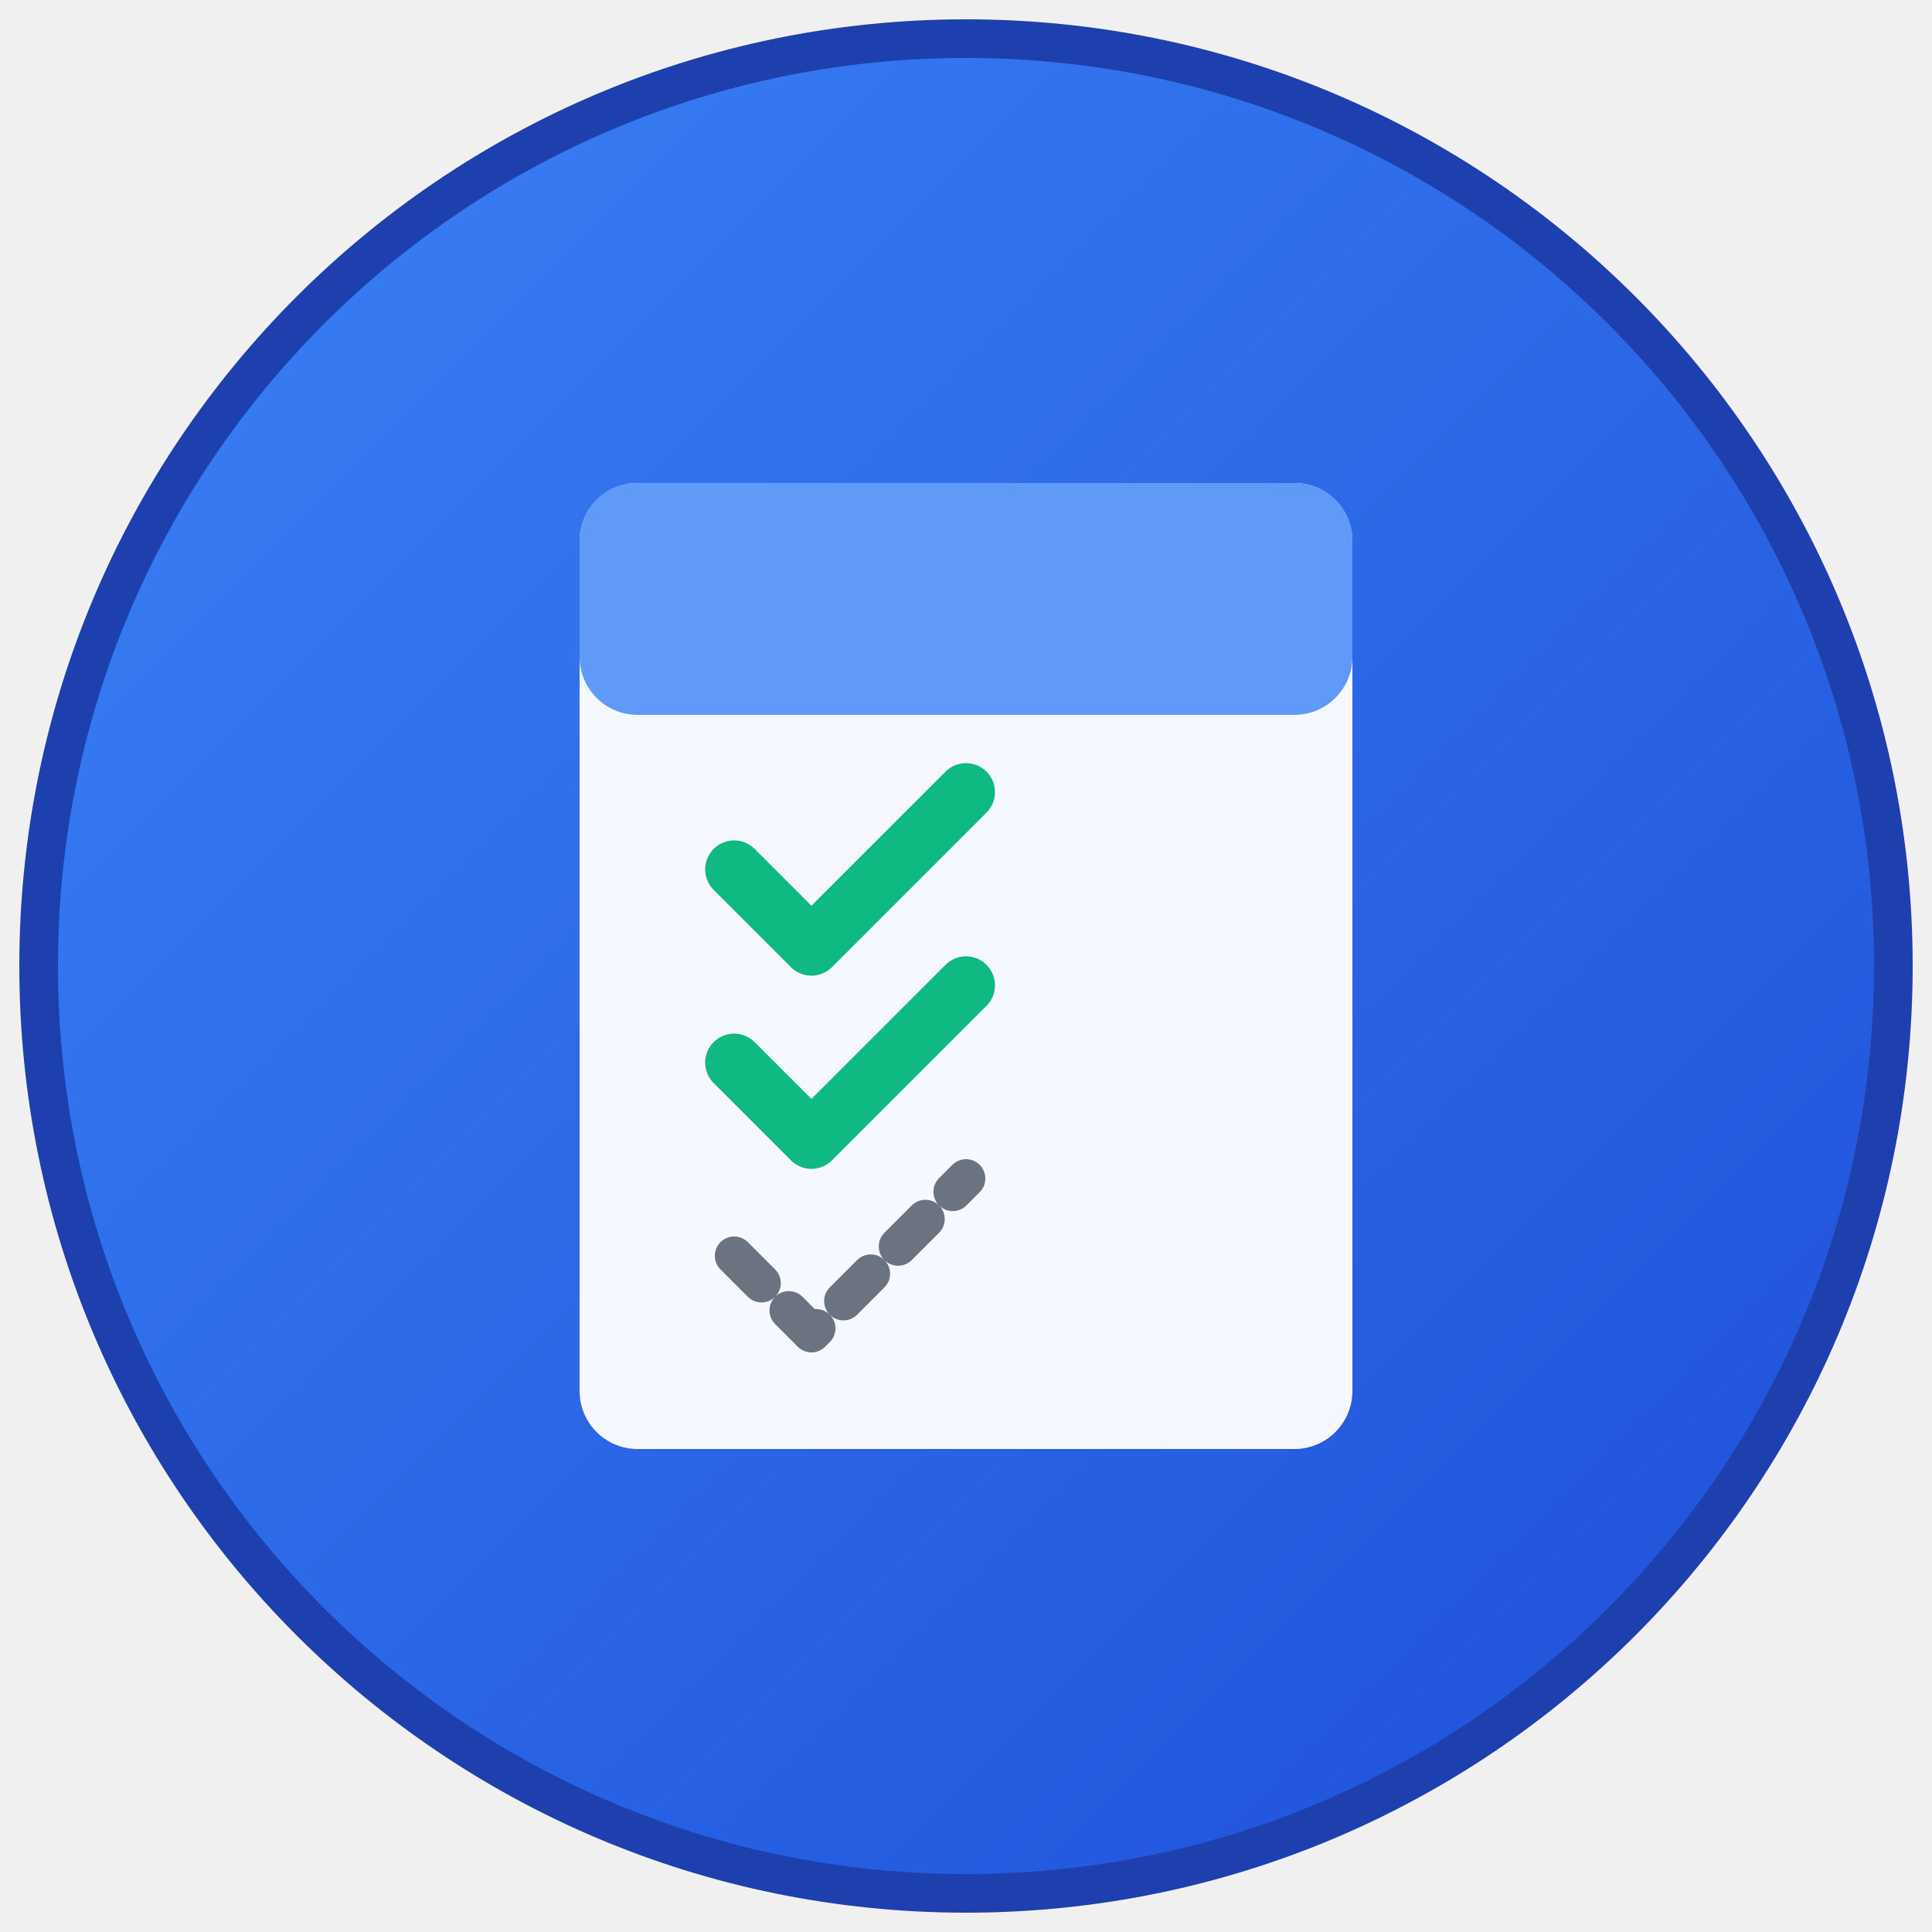
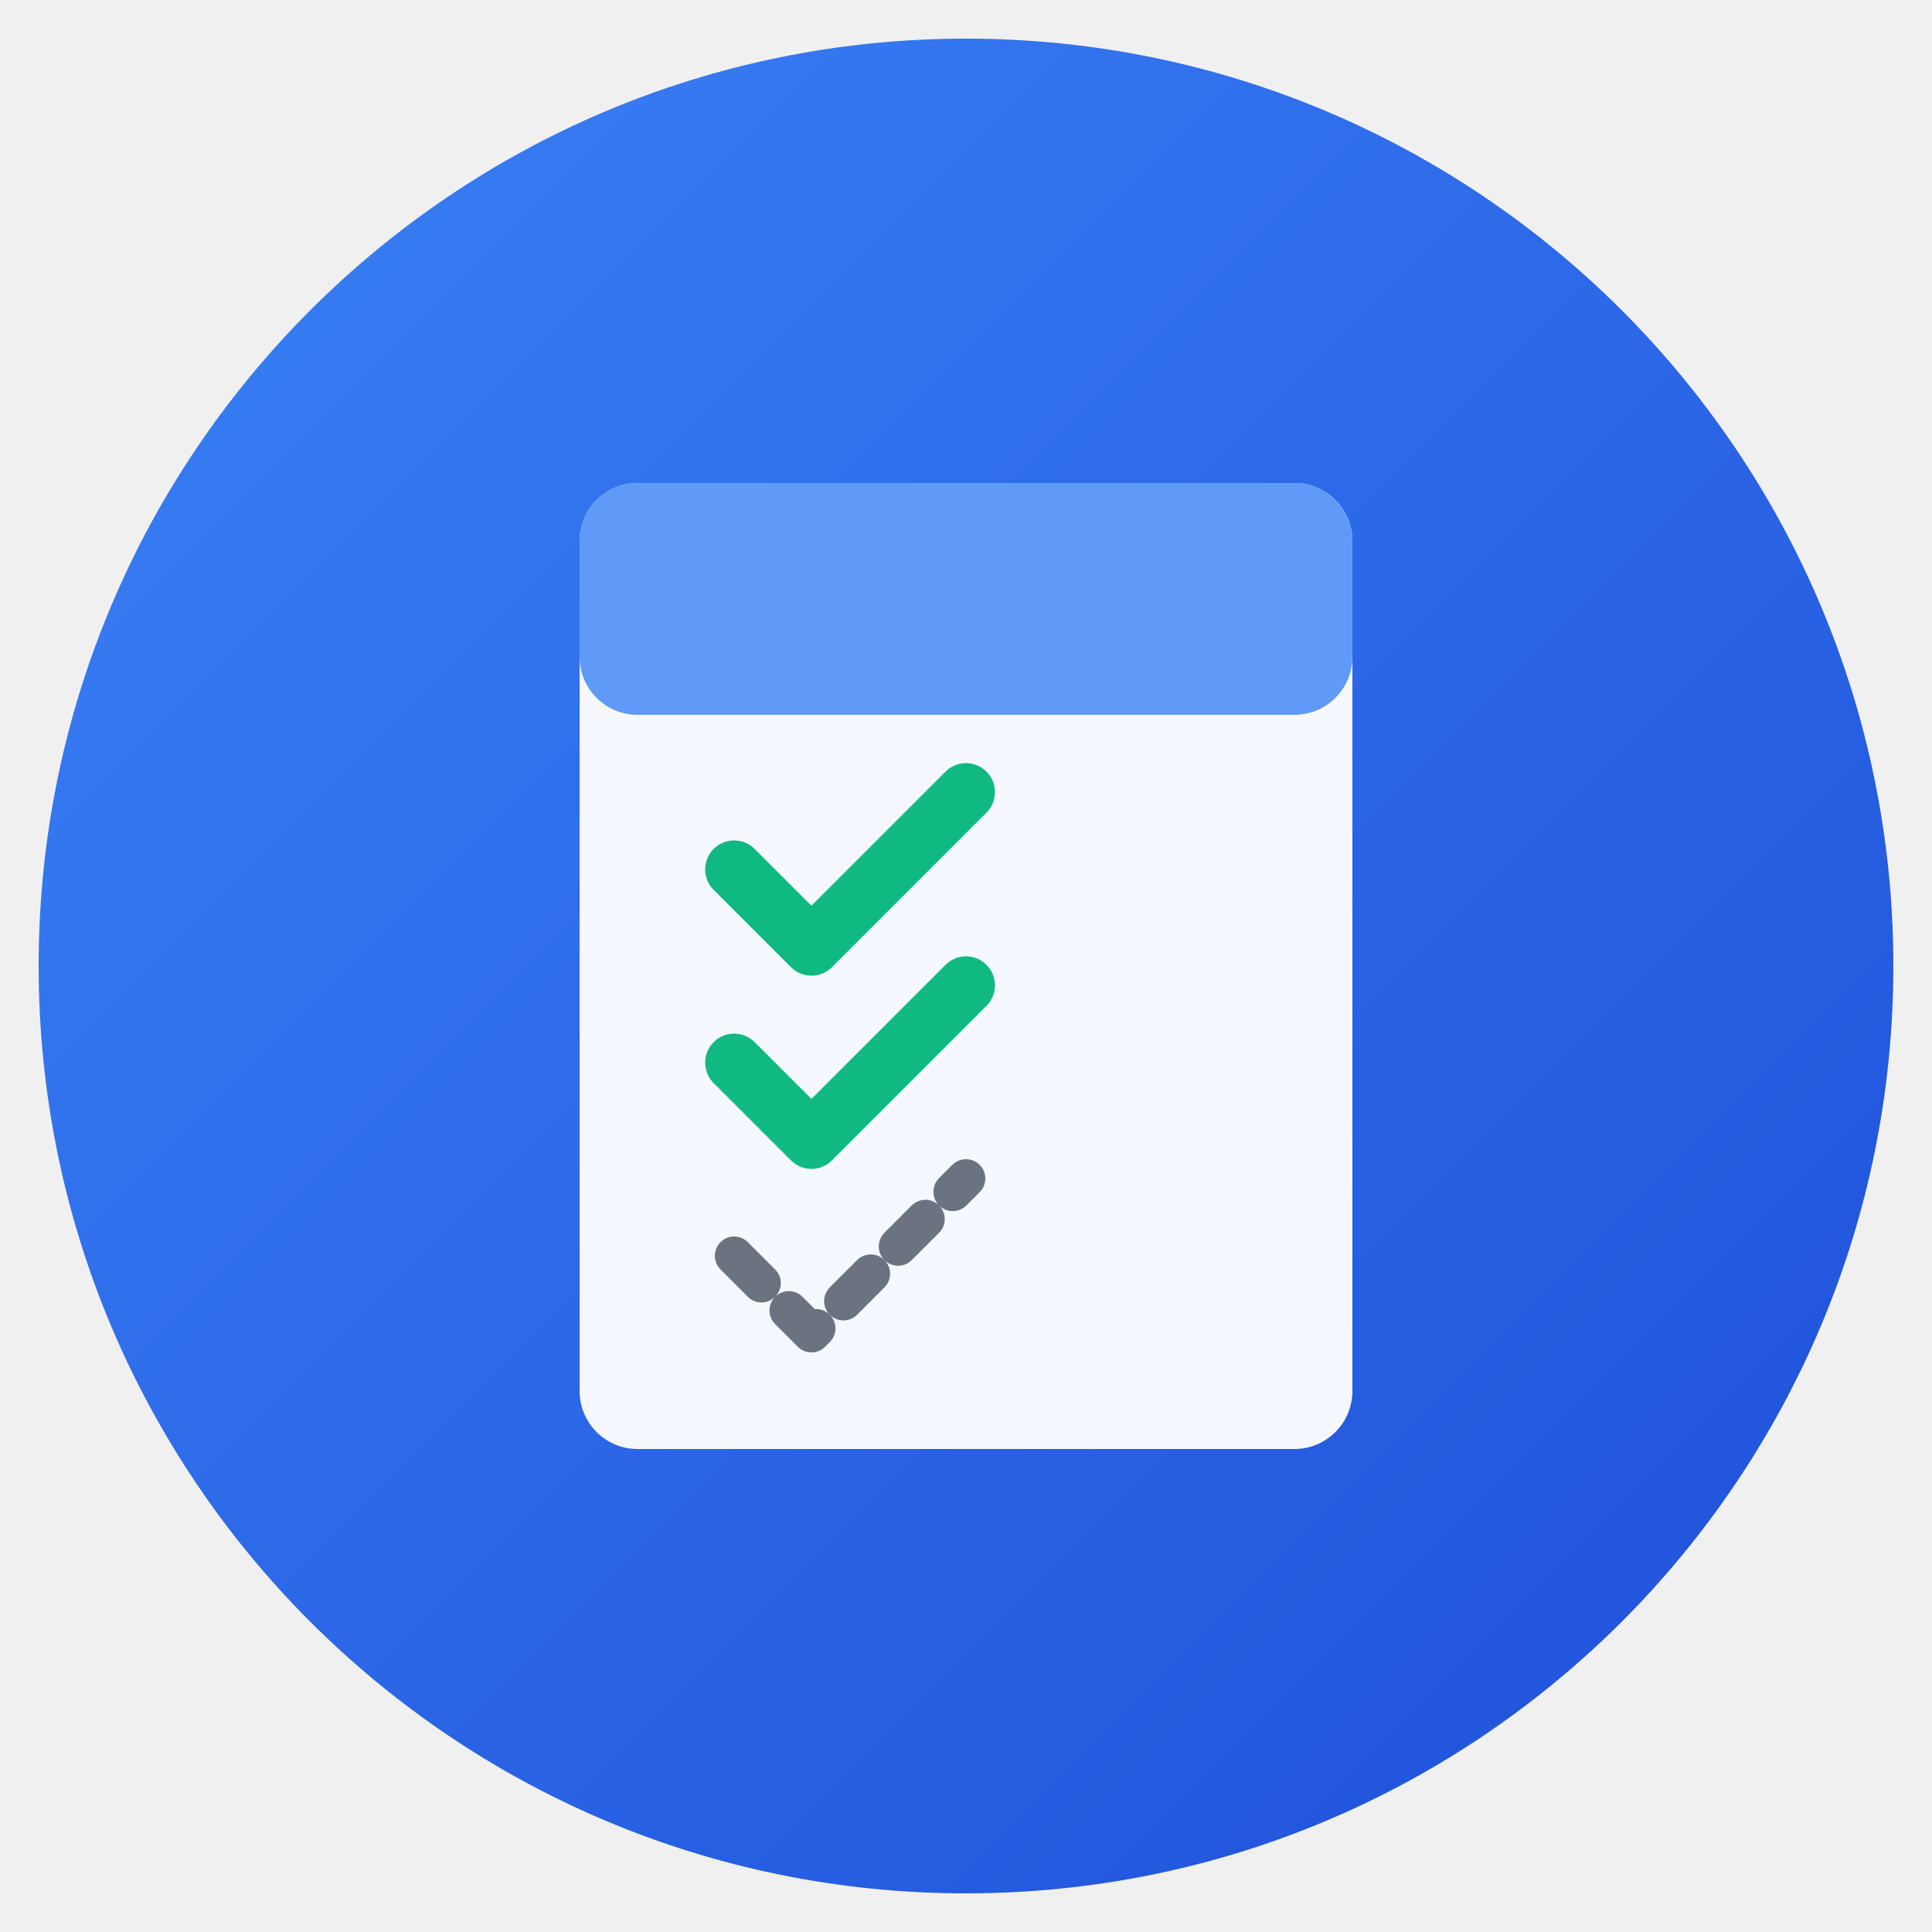
<svg xmlns="http://www.w3.org/2000/svg" viewBox="0 0 100 100">
  <defs>
    <linearGradient id="grad" x1="0%" y1="0%" x2="100%" y2="100%">
      <stop offset="0%" style="stop-color:#3B82F6;stop-opacity:1" />
      <stop offset="100%" style="stop-color:#1D4ED8;stop-opacity:1" />
    </linearGradient>
  </defs>
-   <circle cx="50" cy="50" r="48" fill="url(#grad)" stroke="#1E40AF" stroke-width="2" />
+   <circle cx="50" cy="50" r="48" fill="url(#grad)" />
  <rect x="30" y="25" width="40" height="50" rx="3" fill="white" opacity="0.95" />
  <rect x="30" y="25" width="40" height="12" rx="3" fill="#3B82F6" opacity="0.8" />
  <path d="M 38 45 L 42 49 L 50 41" stroke="#10B981" stroke-width="3" fill="none" stroke-linecap="round" stroke-linejoin="round" />
  <path d="M 38 55 L 42 59 L 50 51" stroke="#10B981" stroke-width="3" fill="none" stroke-linecap="round" stroke-linejoin="round" />
  <path d="M 38 65 L 42 69 L 50 61" stroke="#6B7280" stroke-width="2" fill="none" stroke-linecap="round" stroke-linejoin="round" stroke-dasharray="2,2" />
</svg>
